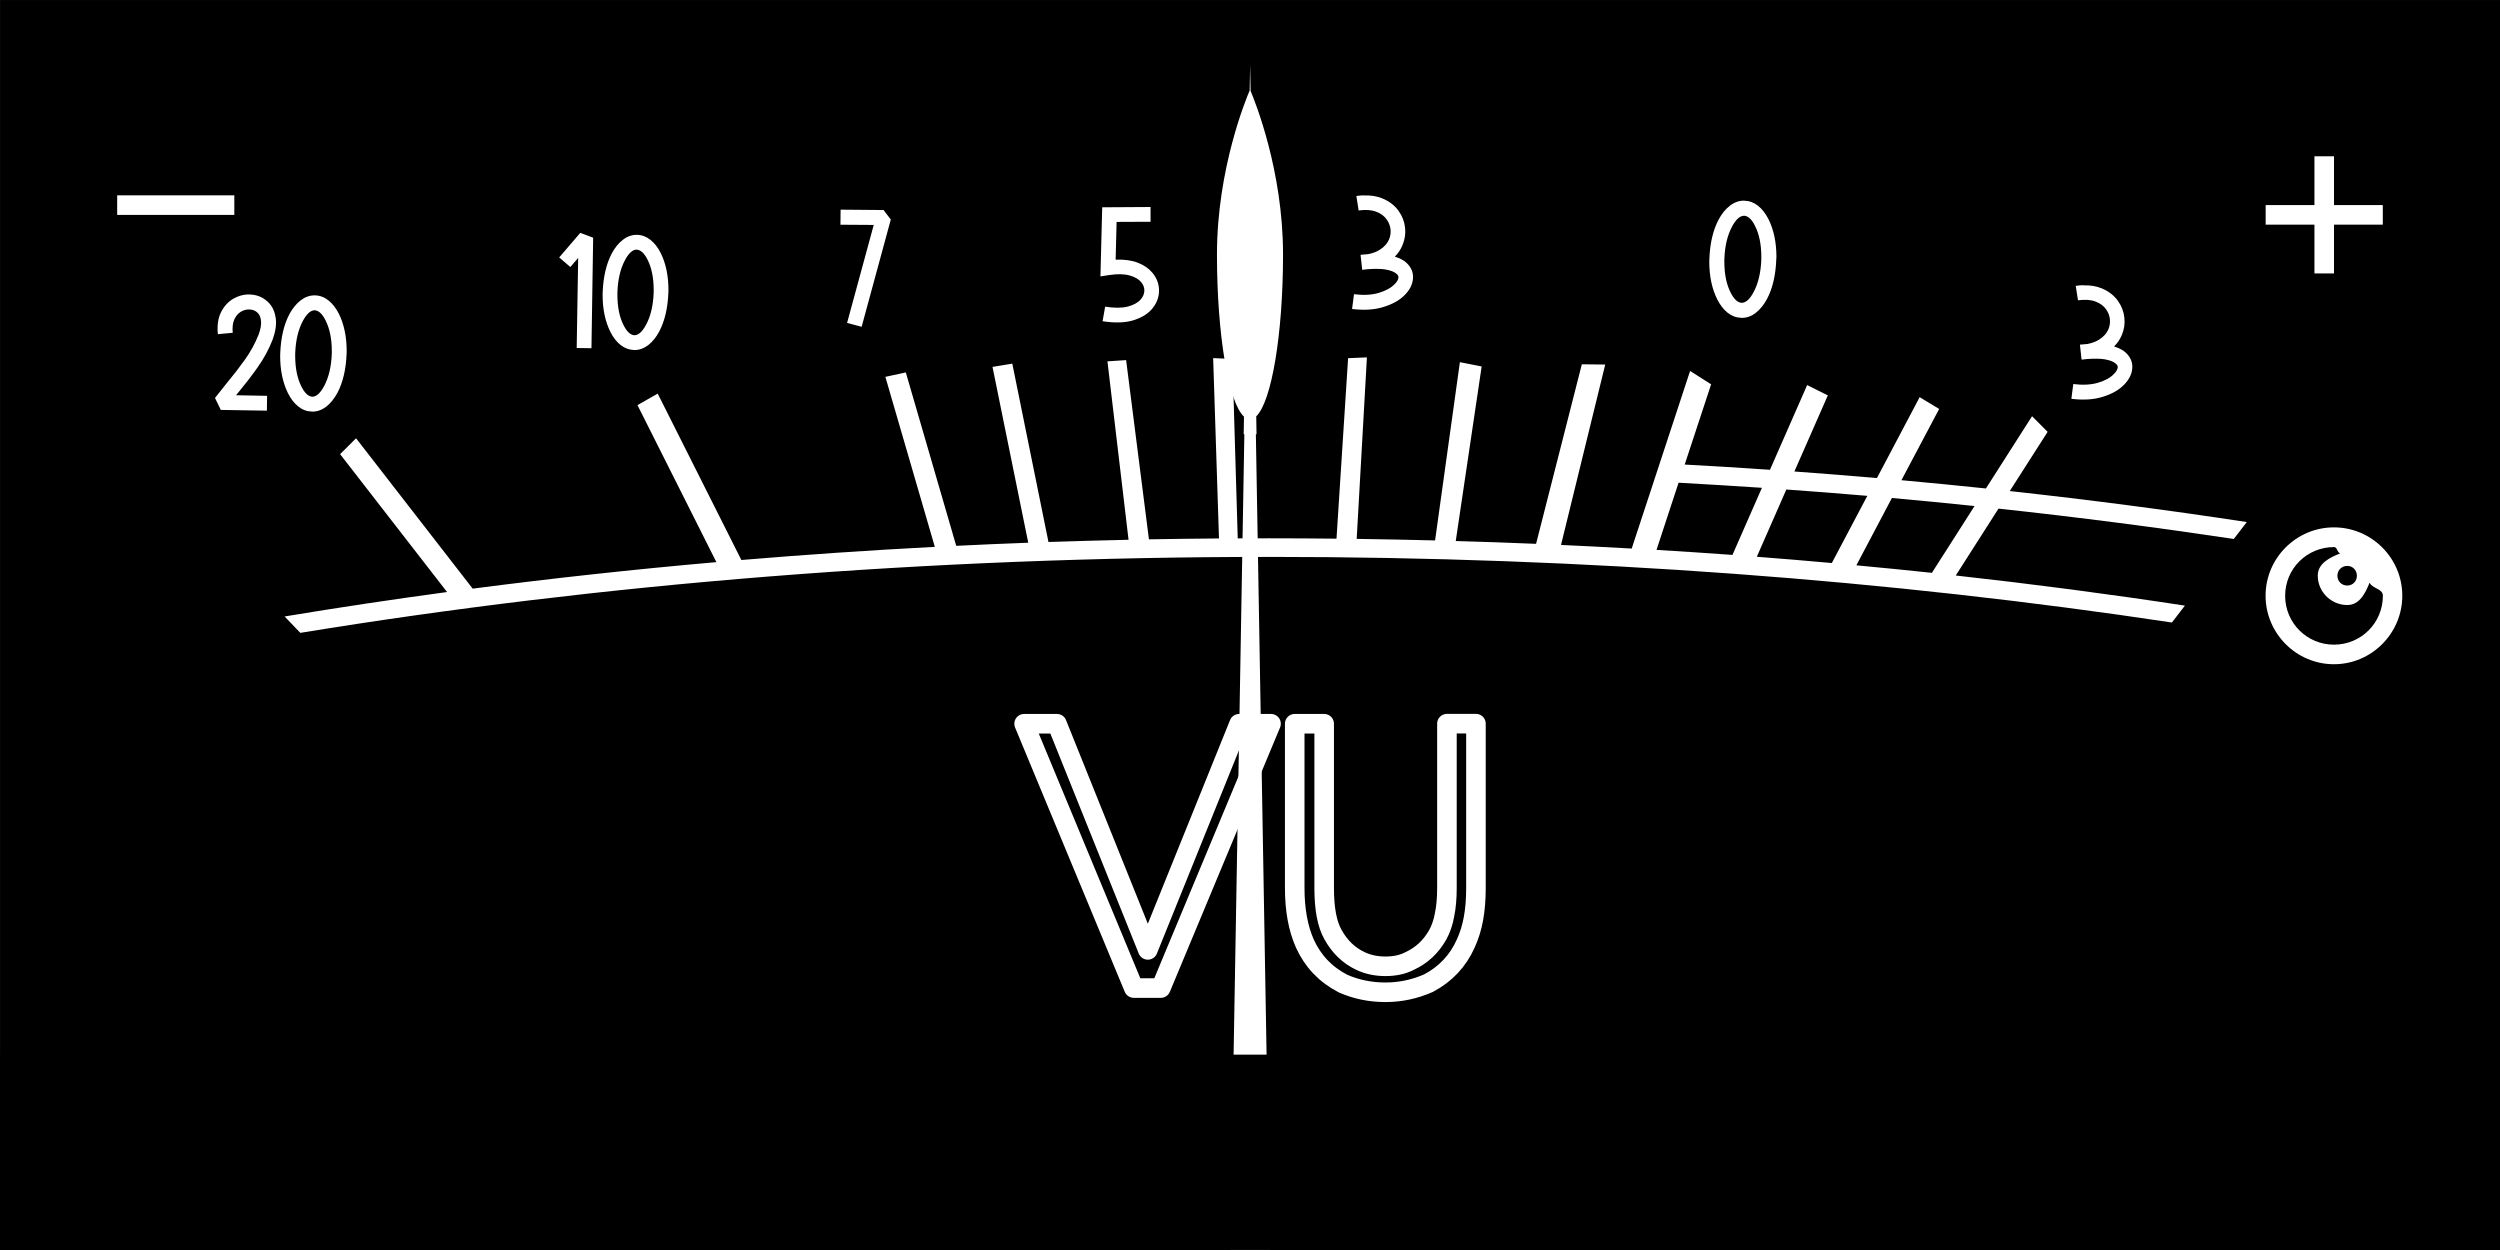
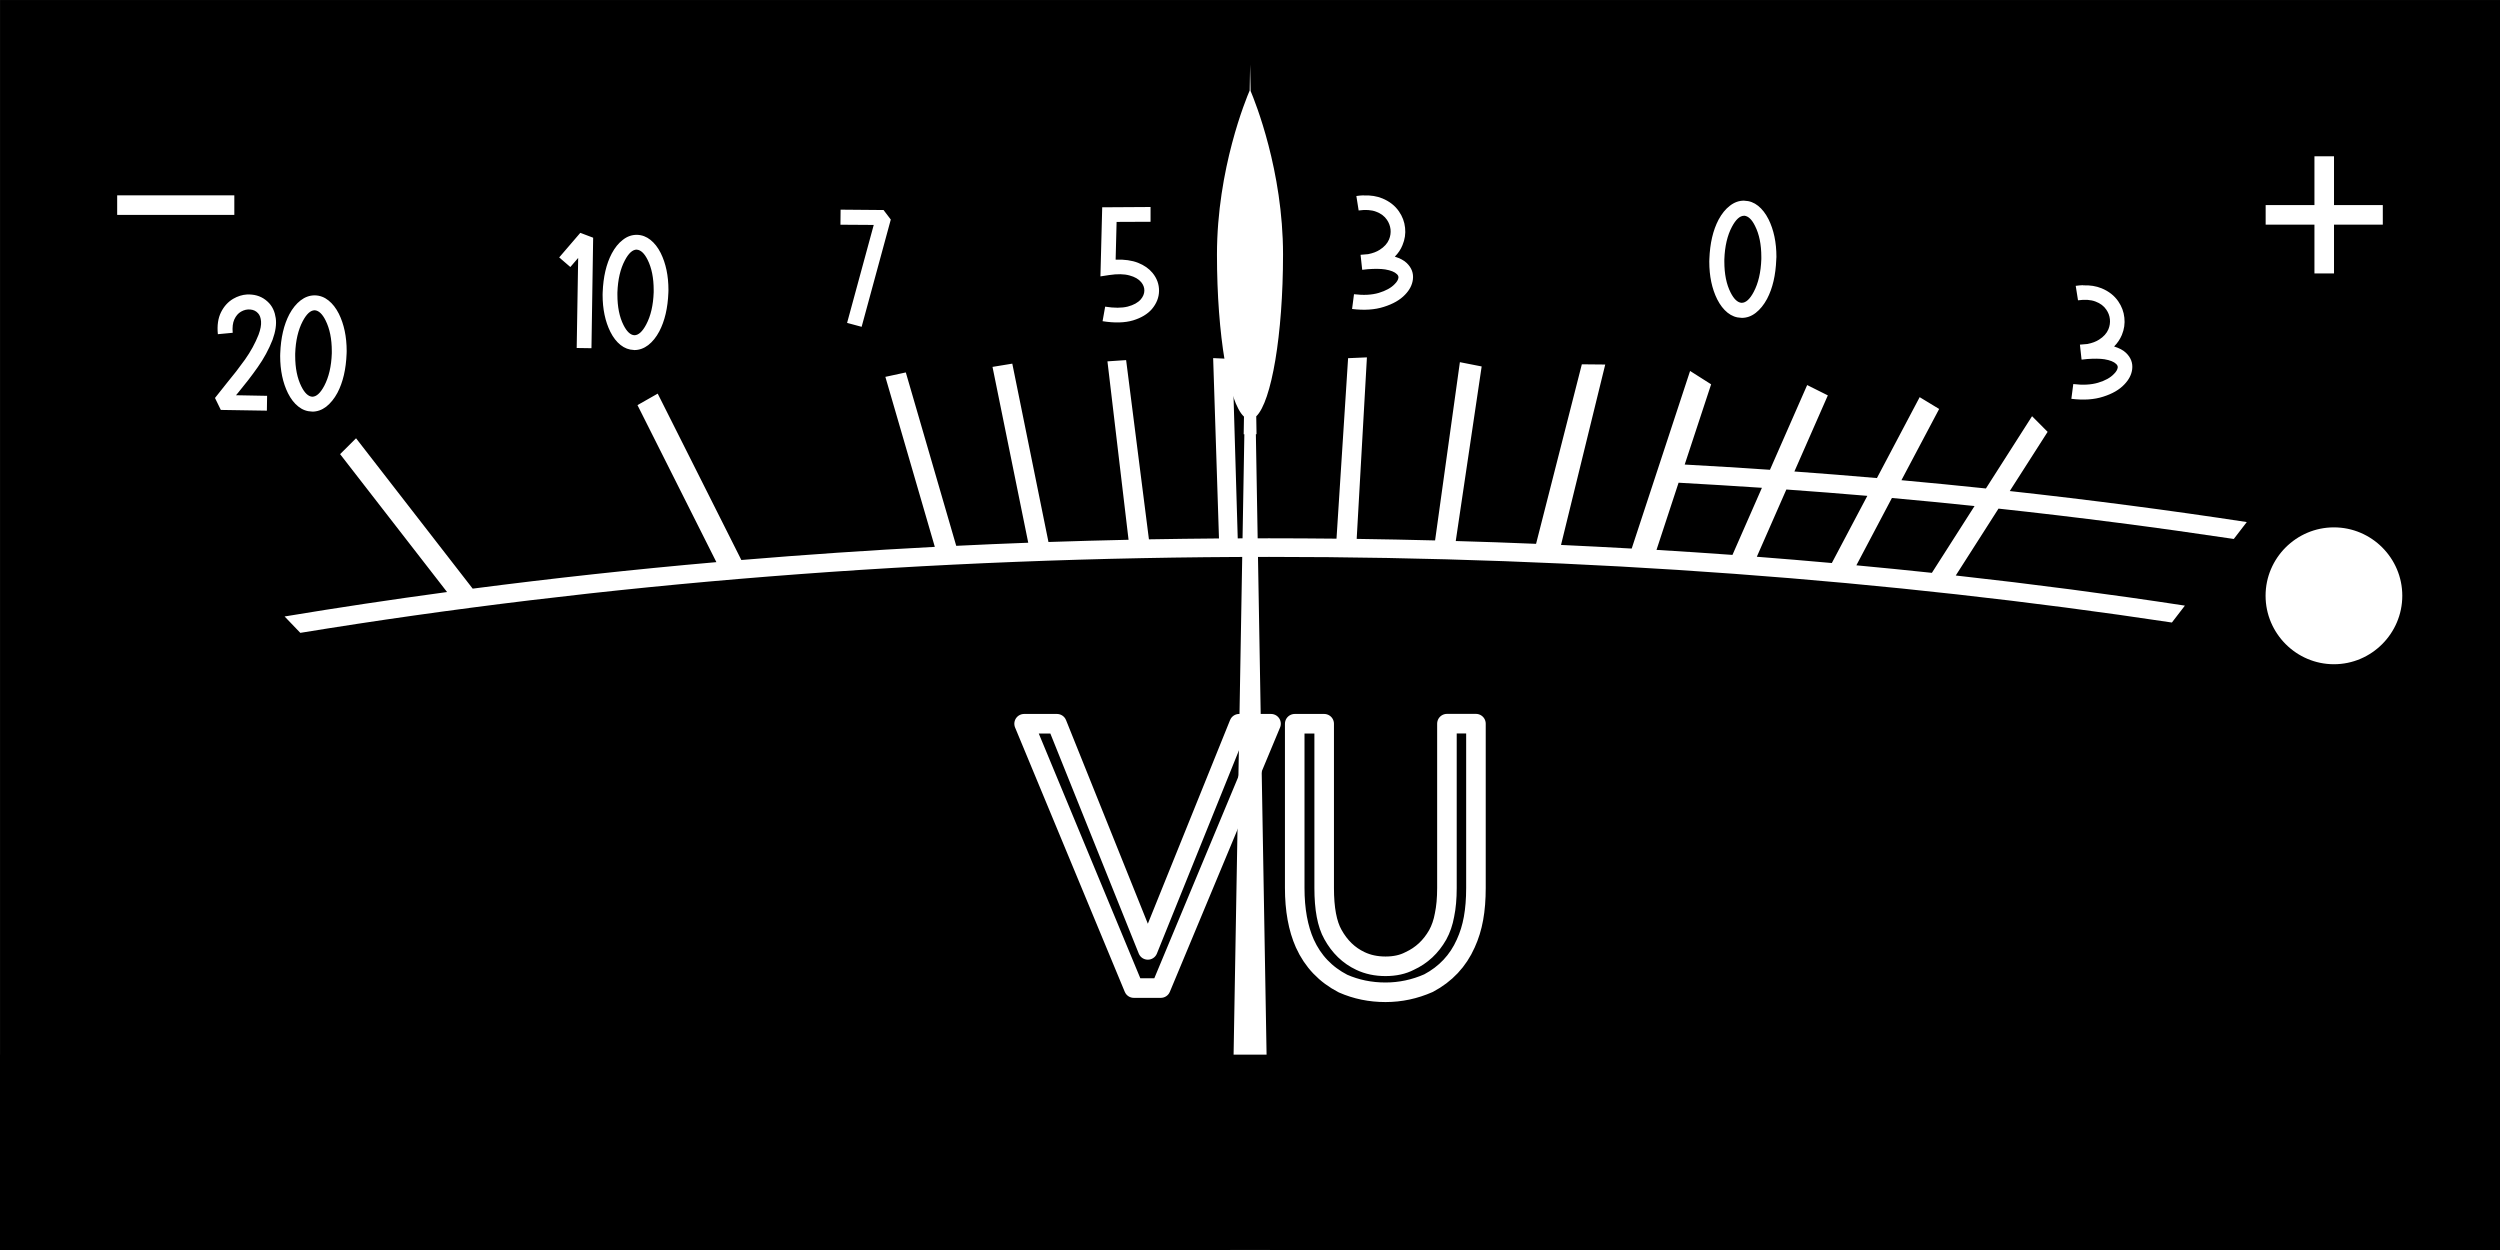
<svg xmlns="http://www.w3.org/2000/svg" width="33.867mm" height="16.933mm" viewBox="0 0 33.867 16.933" version="1.1" id="svg1" xml:space="preserve">
+   <defs id="defs1" />
  <g id="layer1" transform="translate(99.19033,176.5252)">
    <rect style="fill:#000000;fill-opacity:1;stroke:none;stroke-width:0.529;stroke-linejoin:round;stroke-miterlimit:0;stroke-opacity:0.635" id="rect2" width="33.867" height="16.933" x="-99.19" y="-176.525" />
    <rect style="fill:#ffffff;fill-opacity:1;stroke:none;stroke-width:0.529;stroke-linejoin:round;stroke-miterlimit:0;stroke-opacity:0.635" id="rect1" width="1.587" height="0.265" x="-97.603" y="-173.879" />
    <path id="rect3" style="fill:#ffffff;fill-opacity:1;stroke:none;stroke-width:0.529;stroke-linejoin:round;stroke-miterlimit:0;stroke-opacity:0.635" d="m -67.837,-174.408 v 0.661 h -0.661 v 0.265 h 0.661 v 0.661 h 0.265 v -0.661 h 0.661 v -0.265 h -0.661 v -0.661 z" />
    <path id="scale" style="fill:#ffffff;stroke-width:0.016;stroke-linejoin:round;stroke-miterlimit:0;stroke-opacity:0.635" d="m -80.717,-173.879 c -0.032,0.001 -0.065,0.004 -0.099,0.009 l 0.031,0.196 c 0.094,-0.013 0.173,-0.008 0.238,0.017 0.064,0.024 0.113,0.061 0.145,0.109 0.027,0.039 0.043,0.082 0.049,0.129 0.005,0.047 -0.002,0.093 -0.02,0.137 -0.023,0.055 -0.065,0.102 -0.127,0.141 -0.042,0.027 -0.093,0.046 -0.153,0.058 v 5.2e-4 c -0.034,0.002 -0.069,0.005 -0.106,0.009 l 0.022,0.202 h 0.003 v 0.001 c 0.025,-0.002 0.05,-0.005 0.074,-0.008 0.095,-0.007 0.173,-0.006 0.234,0.003 0.076,0.013 0.129,0.034 0.159,0.064 0.016,0.015 0.023,0.031 0.021,0.049 -0.004,0.027 -0.02,0.056 -0.051,0.086 -0.048,0.051 -0.12,0.09 -0.215,0.119 -0.095,0.028 -0.207,0.034 -0.336,0.018 l -0.026,0.2 c 0.164,0.02 0.308,0.011 0.431,-0.029 0.124,-0.039 0.22,-0.094 0.287,-0.165 0.062,-0.064 0.097,-0.133 0.106,-0.207 0.01,-0.083 -0.017,-0.157 -0.083,-0.221 -0.038,-0.037 -0.092,-0.065 -0.162,-0.087 0.046,-0.046 0.081,-0.098 0.104,-0.156 0.032,-0.077 0.044,-0.155 0.035,-0.235 -0.008,-0.08 -0.036,-0.154 -0.083,-0.222 -0.053,-0.077 -0.128,-0.136 -0.225,-0.176 -0.073,-0.03 -0.157,-0.044 -0.252,-0.04 z m 5.152,0.072 c -0.069,0 -0.132,0.023 -0.191,0.069 -0.059,0.045 -0.11,0.108 -0.153,0.188 -0.076,0.144 -0.117,0.322 -0.125,0.535 l -0.001,0.034 c 0,0.197 0.036,0.367 0.107,0.51 0.039,0.077 0.086,0.138 0.141,0.182 0.055,0.044 0.116,0.067 0.183,0.069 h 0.004 10e-4 0.001 v 5.1e-4 h -5.17e-4 v 5.2e-4 h 0.002 c 0.069,0 0.132,-0.022 0.191,-0.068 0.059,-0.046 0.11,-0.109 0.153,-0.189 0.076,-0.144 0.117,-0.322 0.125,-0.535 l 0.002,-0.034 c 0,-0.197 -0.036,-0.367 -0.107,-0.51 -0.039,-0.077 -0.086,-0.138 -0.141,-0.182 -0.055,-0.044 -0.116,-0.067 -0.183,-0.069 h -0.003 -0.002 v -0.001 z m -8.039,0.086 -0.655,0.004 -0.024,0.936 0.118,-0.018 c 0.111,-0.017 0.203,-0.015 0.275,0.005 0.072,0.019 0.125,0.05 0.159,0.091 0.029,0.035 0.044,0.074 0.043,0.115 -6.93e-4,0.042 -0.017,0.081 -0.048,0.118 -0.038,0.044 -0.097,0.077 -0.177,0.098 -0.08,0.02 -0.182,0.021 -0.306,0.001 l -0.035,0.197 c 0.164,0.026 0.302,0.022 0.413,-0.011 0.111,-0.034 0.196,-0.085 0.255,-0.153 0.063,-0.075 0.096,-0.157 0.097,-0.246 0.001,-0.089 -0.028,-0.171 -0.089,-0.245 -0.047,-0.057 -0.112,-0.103 -0.195,-0.136 -0.084,-0.033 -0.185,-0.047 -0.304,-0.043 l 0.013,-0.511 0.46,-0.002 z m -4.199,0.036 -0.002,0.204 0.451,0.003 -0.361,1.327 0.197,0.053 0.395,-1.453 -0.098,-0.129 z m 12.237,0.082 h 10e-4 0.003 0.001 c 0.054,0.005 0.103,0.051 0.146,0.139 0.057,0.112 0.085,0.252 0.085,0.419 v 0.025 0.005 c -0.006,0.179 -0.041,0.327 -0.103,0.444 -0.052,0.099 -0.107,0.148 -0.163,0.148 h -0.002 c -3.33e-4,-3e-5 -7.01e-4,3e-5 -0.001,0 h -0.001 c -0.053,-0.005 -0.102,-0.052 -0.146,-0.139 -0.057,-0.112 -0.085,-0.252 -0.085,-0.419 v -0.024 -0.005 c 0.006,-0.179 0.041,-0.327 0.103,-0.443 0.052,-0.098 0.106,-0.148 0.162,-0.149 z m -15.763,0.232 -0.286,0.333 0.151,0.13 0.106,-0.123 -0.02,1.22 0.2,0.003 0.023,-1.497 z m 0.764,0.027 c -0.067,0 -0.13,0.022 -0.188,0.068 -0.058,0.044 -0.108,0.106 -0.15,0.185 -0.074,0.141 -0.115,0.316 -0.123,0.526 l -10e-4,0.033 c 0,0.194 0.035,0.361 0.105,0.502 0.038,0.076 0.084,0.135 0.138,0.178 0.054,0.043 0.115,0.066 0.181,0.068 h 0.003 10e-4 5.17e-4 v 5.2e-4 h -5.17e-4 v 5.2e-4 h 0.002 c 0.067,0 0.13,-0.023 0.188,-0.067 0.058,-0.045 0.108,-0.107 0.15,-0.186 0.074,-0.141 0.115,-0.316 0.123,-0.526 l 10e-4,-0.034 c 0,-0.194 -0.035,-0.361 -0.105,-0.502 -0.038,-0.076 -0.085,-0.135 -0.139,-0.178 -0.054,-0.043 -0.114,-0.066 -0.18,-0.068 h -0.003 -0.002 v -0.001 z m -10e-4,0.201 h 10e-4 0.003 c 0.053,0.005 0.101,0.05 0.144,0.136 0.056,0.111 0.083,0.248 0.083,0.412 v 0.024 0.005 c -0.006,0.176 -0.04,0.321 -0.101,0.436 -0.051,0.097 -0.105,0.146 -0.16,0.146 h -5.17e-4 -0.002 c -0.053,-0.004 -0.101,-0.05 -0.145,-0.137 -0.056,-0.111 -0.083,-0.248 -0.083,-0.412 v -0.024 -0.005 c 0.006,-0.176 0.04,-0.321 0.101,-0.436 0.051,-0.097 0.104,-0.145 0.16,-0.146 z m 19.595,0.481 c -0.032,0.001 -0.065,0.004 -0.1,0.009 l 0.031,0.196 c 0.094,-0.013 0.173,-0.008 0.238,0.017 0.064,0.024 0.113,0.061 0.145,0.109 0.027,0.039 0.044,0.082 0.049,0.129 0.005,0.047 -0.002,0.093 -0.02,0.137 -0.023,0.055 -0.065,0.102 -0.127,0.141 -0.042,0.027 -0.093,0.046 -0.154,0.058 v 5.2e-4 c -0.034,0.002 -0.069,0.005 -0.105,0.009 l 0.022,0.202 h 0.003 v 10e-4 c 0.025,-0.002 0.049,-0.005 0.073,-0.008 0.095,-0.007 0.173,-0.006 0.234,0.003 0.076,0.013 0.129,0.034 0.159,0.064 0.016,0.015 0.023,0.031 0.021,0.049 -0.004,0.027 -0.02,0.056 -0.051,0.086 -0.048,0.051 -0.12,0.091 -0.215,0.119 -0.095,0.028 -0.207,0.034 -0.336,0.018 l -0.026,0.2 c 0.164,0.02 0.308,0.011 0.431,-0.029 0.124,-0.039 0.219,-0.094 0.286,-0.165 0.062,-0.064 0.098,-0.133 0.107,-0.207 0.01,-0.083 -0.017,-0.157 -0.083,-0.221 -0.038,-0.037 -0.092,-0.065 -0.162,-0.087 0.046,-0.046 0.081,-0.099 0.105,-0.156 0.032,-0.077 0.043,-0.155 0.034,-0.234 -0.008,-0.08 -0.036,-0.154 -0.083,-0.222 -0.053,-0.077 -0.128,-0.136 -0.225,-0.176 -0.073,-0.03 -0.157,-0.044 -0.252,-0.04 z m -24.873,0.126 c -0.065,0.004 -0.128,0.024 -0.188,0.059 -0.069,0.041 -0.124,0.101 -0.164,0.181 -0.04,0.08 -0.055,0.18 -0.043,0.298 l 0.201,-0.019 c -0.006,-0.074 6.45e-4,-0.134 0.022,-0.181 0.022,-0.048 0.052,-0.083 0.09,-0.105 0.042,-0.024 0.085,-0.034 0.129,-0.029 0.041,0.004 0.075,0.02 0.102,0.05 0.024,0.025 0.037,0.062 0.041,0.111 0.004,0.048 -0.007,0.109 -0.034,0.181 -0.045,0.114 -0.106,0.226 -0.183,0.335 -0.077,0.108 -0.159,0.214 -0.245,0.317 -0.058,0.072 -0.112,0.14 -0.162,0.204 l 0.079,0.162 0.624,0.01 0.003,-0.201 -0.421,-0.008 c 0.011,-0.014 0.022,-0.028 0.034,-0.041 0.091,-0.11 0.178,-0.222 0.26,-0.339 0.083,-0.117 0.15,-0.241 0.201,-0.371 0.041,-0.113 0.055,-0.211 0.043,-0.294 -0.012,-0.084 -0.042,-0.151 -0.09,-0.203 -0.064,-0.068 -0.141,-0.106 -0.233,-0.115 -0.022,-0.002 -0.044,-0.003 -0.066,-0.002 z m 0.916,0.012 c -0.068,0 -0.131,0.023 -0.19,0.068 -0.058,0.045 -0.109,0.107 -0.152,0.187 -0.075,0.143 -0.116,0.319 -0.124,0.531 l -0.001,0.034 c 0,0.196 0.036,0.365 0.106,0.506 0.039,0.077 0.085,0.137 0.14,0.18 0.055,0.044 0.115,0.066 0.182,0.068 h 0.003 10e-4 0.001 v 5.2e-4 5.2e-4 h 0.001 c 0.068,0 0.131,-0.022 0.19,-0.067 0.058,-0.046 0.109,-0.108 0.152,-0.188 0.075,-0.143 0.116,-0.319 0.124,-0.531 l 0.001,-0.034 c 0,-0.196 -0.036,-0.365 -0.106,-0.506 -0.039,-0.077 -0.085,-0.136 -0.14,-0.18 -0.055,-0.044 -0.115,-0.067 -0.182,-0.069 h -0.003 -0.003 v -5.2e-4 z m -10e-4,0.202 h 5.17e-4 5.17e-4 0.002 0.001 5.17e-4 c 0.053,0.005 0.102,0.051 0.145,0.138 0.056,0.112 0.084,0.25 0.084,0.416 v 0.024 0.005 c -0.006,0.178 -0.041,0.324 -0.102,0.44 -0.052,0.098 -0.106,0.148 -0.162,0.148 h -0.002 c -0.053,-0.004 -0.102,-0.05 -0.146,-0.138 -0.056,-0.112 -0.084,-0.25 -0.084,-0.416 v -0.024 -0.005 c 0.006,-0.178 0.041,-0.324 0.102,-0.44 0.052,-0.098 0.105,-0.147 0.161,-0.148 z m 14.256,0.638 -0.255,0.011 -0.157,2.445 c -0.303,-0.003 -0.607,-0.005 -0.912,-0.005 -0.142,0 -0.284,3.5e-4 -0.426,0.001 l -0.072,-2.43 -0.261,-0.012 0.079,2.443 c -0.317,0.002 -0.634,0.007 -0.949,0.012 l -0.309,-2.428 -0.253,0.017 0.286,2.417 c -0.363,0.008 -0.725,0.018 -1.085,0.03 l -0.49,-2.416 -0.268,0.044 0.484,2.382 c -0.326,0.012 -0.651,0.026 -0.975,0.042 h -5.16e-4 l -0.683,-2.349 -0.277,0.06 0.67,2.303 c -0.884,0.046 -1.758,0.106 -2.621,0.178 l -1.133,-2.254 -0.274,0.156 1.069,2.127 c -1.121,0.098 -2.222,0.219 -3.301,0.359 h -5.17e-4 l -1.58,-2.037 -0.216,0.215 1.449,1.868 c -0.745,0.101 -1.479,0.211 -2.201,0.331 l 0.213,0.222 c 4.06,-0.664 8.489,-1.029 13.125,-1.029 4.297,0 8.417,0.314 12.229,0.889 l 0.176,-0.229 c -1.014,-0.155 -2.049,-0.291 -3.104,-0.408 l 0.579,-0.906 h 5.16e-4 c 1.083,0.117 2.146,0.255 3.187,0.411 l 0.176,-0.229 c -1.048,-0.16 -2.119,-0.3 -3.211,-0.42 l 0.513,-0.802 -0.211,-0.212 -0.625,0.979 h -5.17e-4 c -0.379,-0.04 -0.76,-0.077 -1.144,-0.112 l 0.511,-0.965 -0.264,-0.16 -0.579,1.096 c -0.371,-0.032 -0.743,-0.062 -1.118,-0.089 l 0.453,-1.031 -0.28,-0.14 -0.504,1.148 c -0.383,-0.026 -0.768,-0.05 -1.155,-0.071 l 0.358,-1.087 -0.285,-0.181 -0.791,2.406 h -5.16e-4 c -0.318,-0.018 -0.637,-0.034 -0.957,-0.049 l 0.599,-2.444 -0.317,-0.003 -0.62,2.432 c -0.361,-0.015 -0.724,-0.028 -1.088,-0.038 l 0.351,-2.365 -0.295,-0.058 -0.336,2.415 c -0.353,-0.009 -0.707,-0.016 -1.062,-0.021 z m 4.222,1.698 c 0.378,0.021 0.754,0.044 1.129,0.069 l -0.399,0.909 c -0.341,-0.025 -0.684,-0.047 -1.029,-0.068 z m 1.46,0.092 c 0.368,0.026 0.733,0.055 1.097,0.086 l -0.481,0.91 c -0.337,-0.03 -0.676,-0.059 -1.016,-0.085 z m 1.43,0.115 h 5.17e-4 c 0.375,0.034 0.749,0.07 1.119,0.109 l -0.578,0.905 c -0.339,-0.036 -0.68,-0.07 -1.023,-0.102 z m -8.435,15.199 a 0.132,0.132 0 0 0 -0.132,0.132 0.132,0.132 0 0 0 0.132,0.132 0.132,0.132 0 0 0 0.132,-0.132 0.132,0.132 0 0 0 -0.132,-0.132 z" />
    <path style="baseline-shift:baseline;display:inline;overflow:visible;vector-effect:none;fill:#ffffff;fill-opacity:1;stroke-width:1;stroke-linejoin:round;stroke-miterlimit:0;enable-background:accumulate;stop-color:#000000" d="m -67.573,-169.381 c -0.51,0 -0.926,0.416 -0.926,0.926 0,0.51 0.416,0.928 0.926,0.928 0.51,0 0.926,-0.418 0.926,-0.928 0,-0.51 -0.416,-0.926 -0.926,-0.926 z m 0,0.266 c 0.048,0 0.041,0.076 0.086,0.086 -0.147,0.059 -0.305,0.136 -0.305,0.303 -6e-6,0.218 0.181,0.397 0.399,0.397 0.166,-1e-5 0.244,-0.156 0.303,-0.303 0.039,0.084 0.18,0.079 0.18,0.178 0,0.367 -0.295,0.662 -0.662,0.662 -0.367,0 -0.662,-0.295 -0.662,-0.662 -10e-7,-0.367 0.295,-0.66 0.662,-0.66 z m 0.18,0.256 c 0.075,0 0.131,0.058 0.131,0.133 2e-6,0.075 -0.056,0.133 -0.131,0.133 -0.075,0 -0.133,-0.058 -0.133,-0.133 10e-7,-0.075 0.058,-0.133 0.133,-0.133 z" id="path29" />
    <path d="m -83.831,-163.14 -1.486,-3.581 h 0.445 l 1.231,3.064 1.237,-3.064 h 0.432 l -1.493,3.581 z m 2.18,-3.581 h 0.399 v 2.226 q 0,0.419 0.118,0.628 0.137,0.249 0.373,0.36 0.151,0.072 0.34,0.072 0.19,0 0.327,-0.072 0.242,-0.111 0.38,-0.354 0.065,-0.118 0.092,-0.268 0.033,-0.157 0.033,-0.367 v -2.226 h 0.393 v 2.226 q 0,0.229 -0.033,0.412 -0.033,0.183 -0.105,0.34 -0.157,0.353 -0.504,0.537 -0.281,0.124 -0.583,0.124 -0.308,0 -0.576,-0.118 -0.354,-0.183 -0.517,-0.543 -0.137,-0.308 -0.137,-0.753 z" id="text29" style="font-size:6.35px;line-height:1.1;font-family:NATS;-inkscape-font-specification:NATS;text-align:center;letter-spacing:0px;text-anchor:middle;fill:none;stroke:#ffffff;stroke-width:0.265;stroke-linejoin:round;stroke-miterlimit:0" aria-label="VU" />
  </g>
  <path id="NEEDLE" transform="rotate({{needle}}, 16.77344, 19.38238)" style="fill:#ffffff;fill-opacity:1;stroke-width:0.4;stroke-linecap:round;stroke-opacity:1" d="m 16.935,0.875 -0.006,0.351 c -0.046,0.107 -0.443,1.061 -0.443,2.222 0,1.095 0.158,2.006 0.366,2.196 l -0.004,0.239 h 0.009 l -0.308,17.758 -5.17e-4,10e-4 c -0.039,0.119 -0.004,0.205 0.051,0.314 0.055,0.11 0.196,0.183 0.335,0.183 0.14,0 0.249,-0.113 0.335,-0.183 0.086,-0.07 0.065,-0.261 0.05,-0.317 v -5.1e-4 -5.2e-4 L 17.013,5.882 h 0.009 l -0.004,-0.242 c 0.206,-0.197 0.363,-1.104 0.363,-2.193 0,-1.135 -0.379,-2.071 -0.439,-2.214 z" />
  <rect style="fill:#000000;fill-opacity:1;stroke-width:0.265;stroke-linejoin:round" id="MASK" width="33.867" height="2.646" x="0" y="14.287" />
+   <path style="fill:#ffffff;fill-opacity:{{overflow}};stroke-width:2.126;stroke-linecap:round;stroke-linejoin:round" id="LED" d="m 32.331,8.029 a 0.75,0.757 0 0 1 -0.749,0.757 0.75,0.757 0 0 1 -0.752,-0.754 0.75,0.757 0 0 1 0.746,-0.76 0.75,0.757 0 0 1 0.755,0.752" />
</svg>
